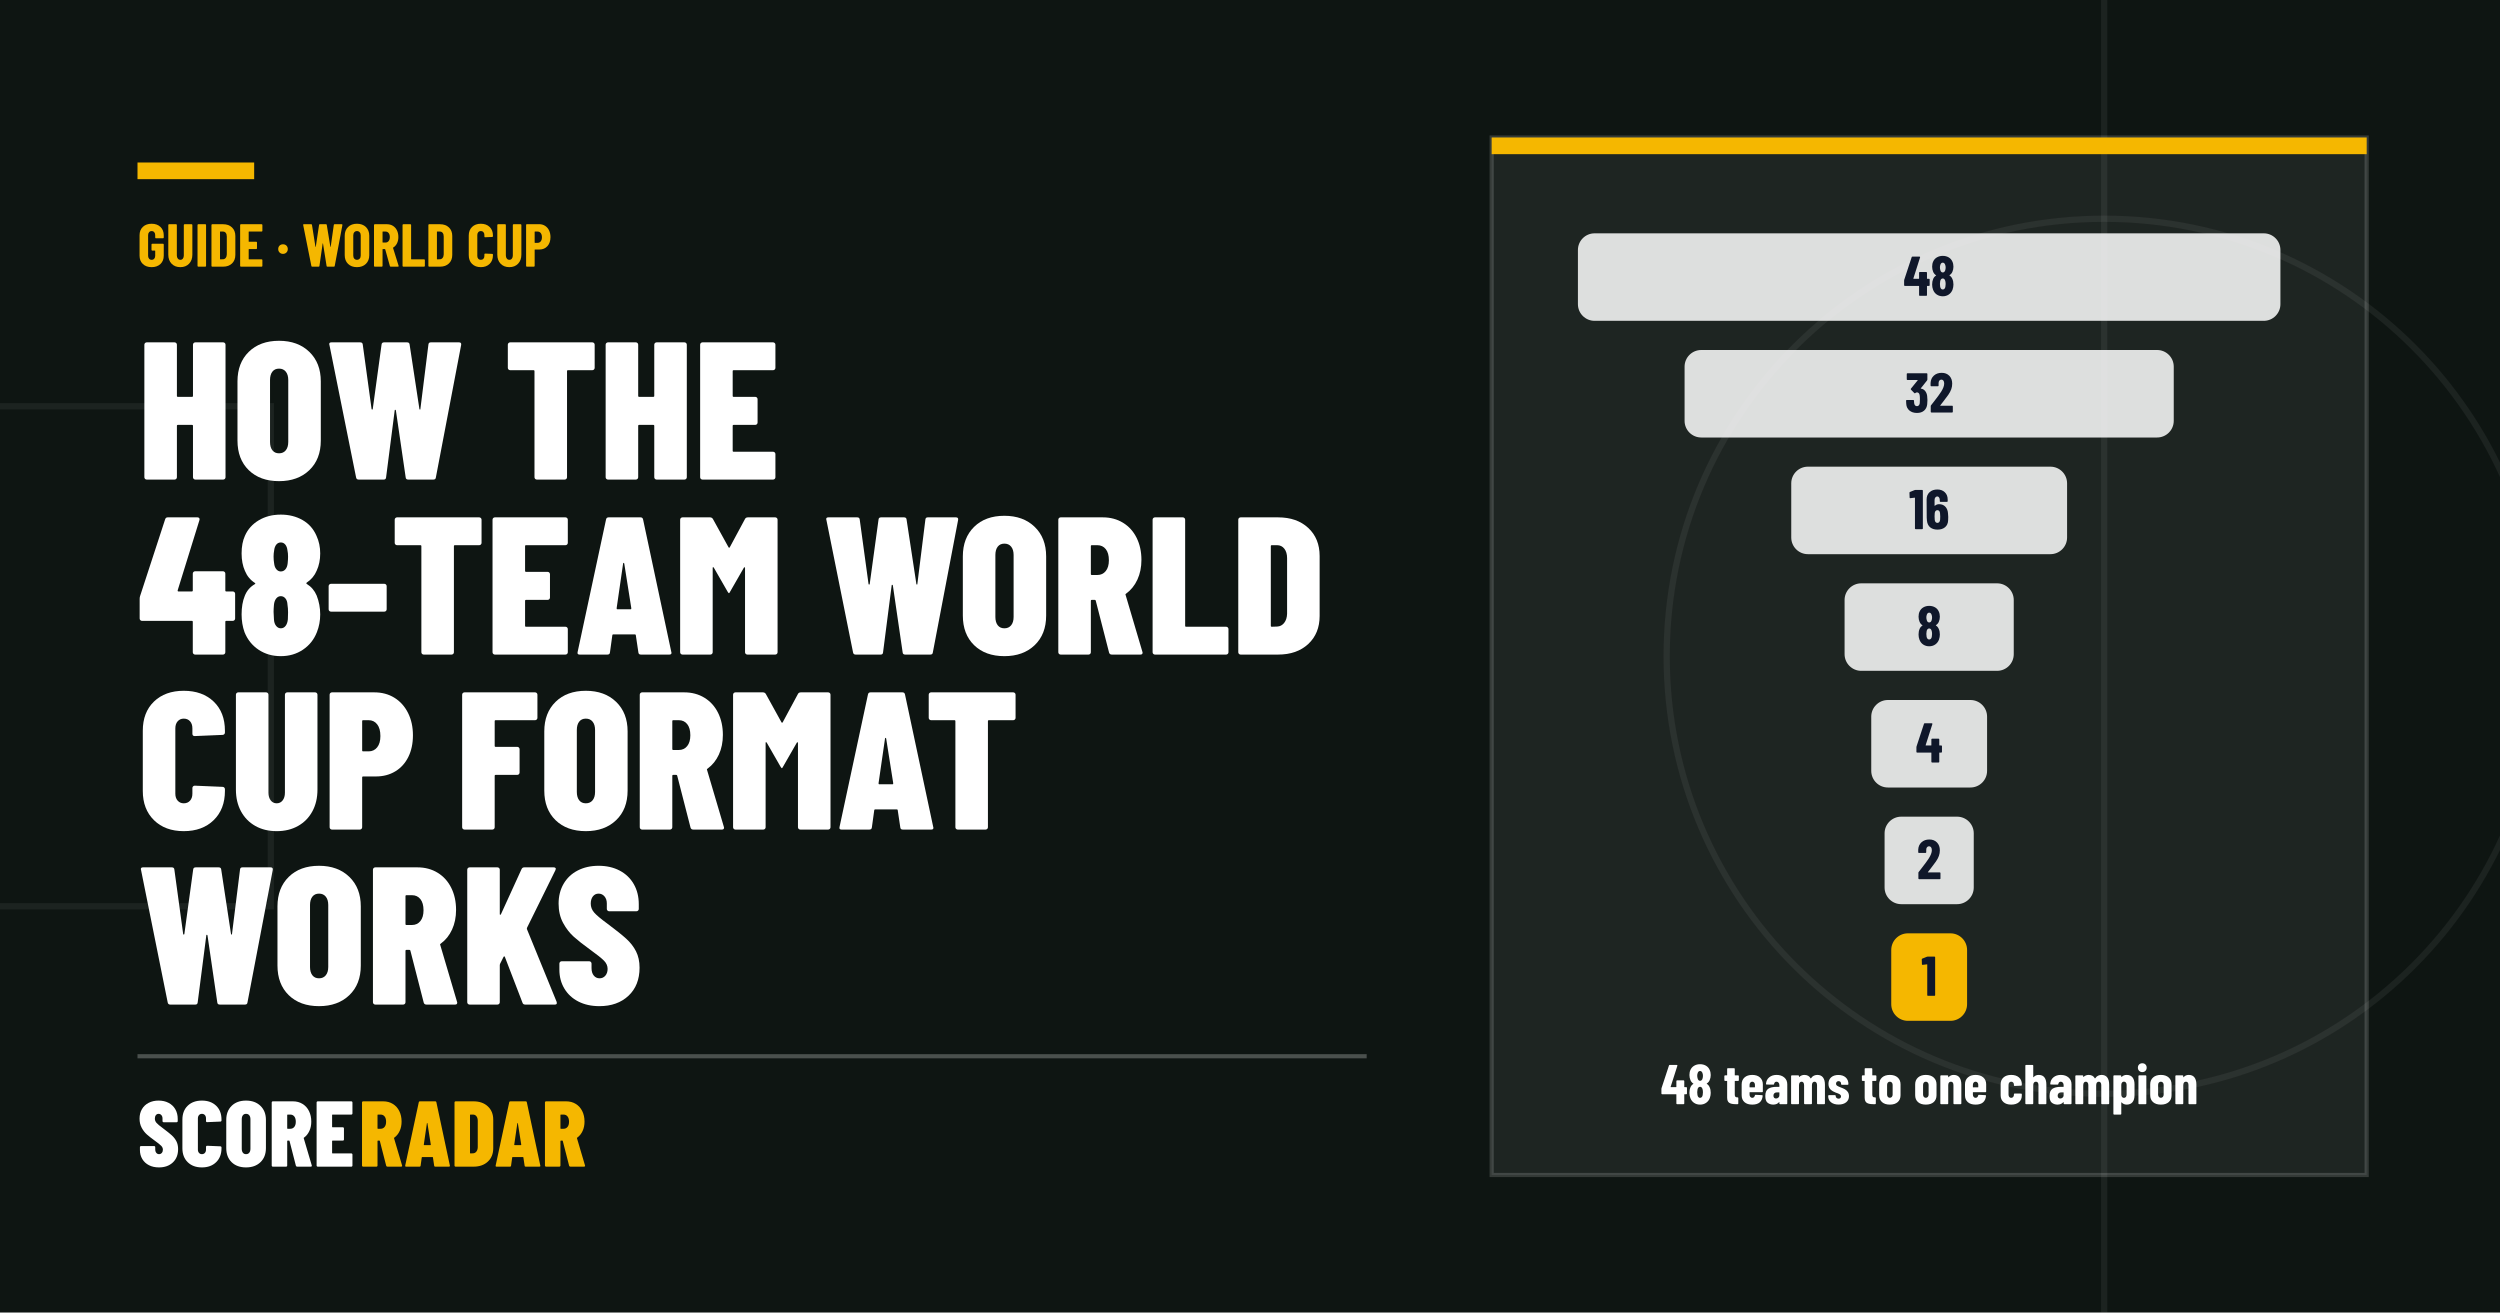
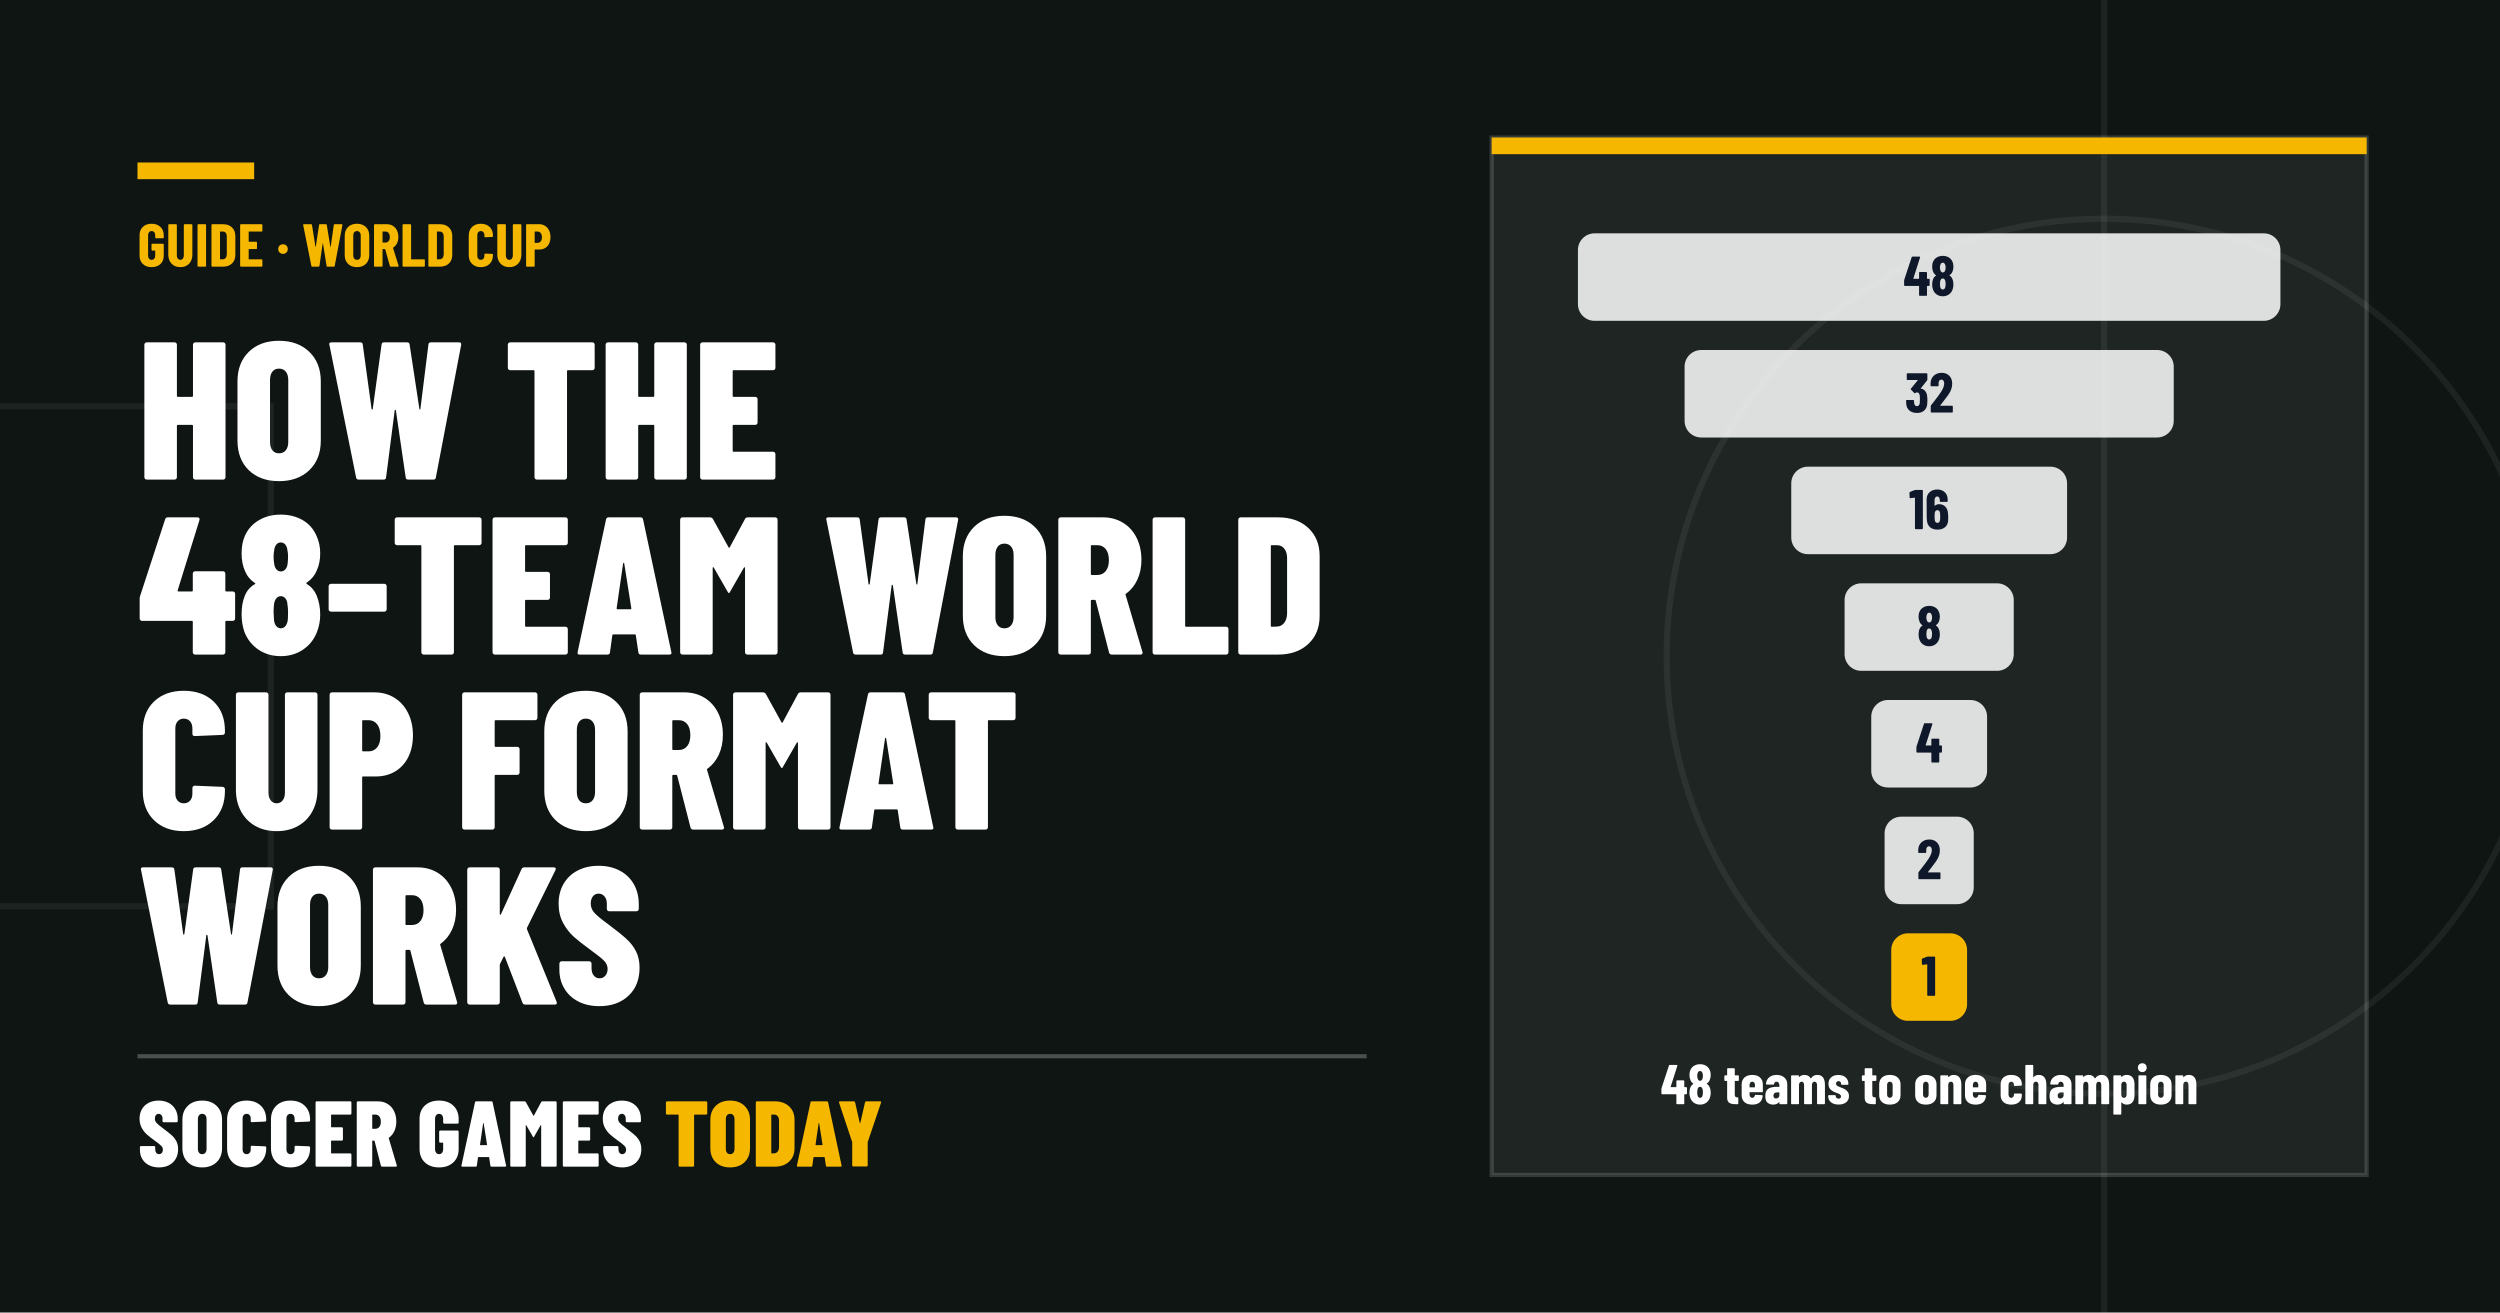
<svg xmlns="http://www.w3.org/2000/svg" viewBox="0 0 1200 630" width="1200" height="630" role="img" aria-label="How the 48-Team World Cup Format Works">
  <defs>
    <path id="g1" d="M197-127Q195-125 196-123Q197-121 200-121L200-121L409-121Q414-121 417.5-117.5Q421-114 421-109L421-109L421-12Q421-7 417.5-3.5Q414 0 409 0L409 0L39 0Q34 0 30.5-3.5Q27-7 27-12L27-12L27-113Q27-122 32-128L32-128Q72-181 88-200L88-200Q176-313 213-371L213-371Q267-457 267-516L267-516Q267-550 253.5-568.5Q240-587 217-587L217-587Q194-587 180-568.5Q166-550 167-521L167-521L167-480Q167-475 163.5-471.5Q160-468 155-468L155-468L36-468Q31-468 27.5-471.5Q24-475 24-480L24-480L24-527Q28-609 83-658.5Q138-708 223-708L223-708Q307-708 358.5-655Q410-602 410-515L410-515Q410-463 393.5-416Q377-369 340-315L340-315Q312-274 244-187L244-187L197-127Z" />
    <path id="g3" d="M278-522Q347-522 382.5-477.5Q418-433 418-355L418-355L418-160Q418-79 382-35.5Q346 8 278 8L278 8Q256 8 232-0.5Q208-9 188-31L188-31Q186-34 184-33Q182-32 182-29L182-29L182 174Q182 179 178.5 182.5Q175 186 170 186L170 186L53 186Q48 186 44.5 182.5Q41 179 41 174L41 174L41-502Q41-507 44.5-510.5Q48-514 53-514L53-514L170-514Q175-514 178.5-510.5Q182-507 182-502L182-502L182-486Q182-484 184-484L184-484Q188-484 192-489L192-489Q226-522 278-522L278-522ZM277-344Q277-370 264-386Q251-402 229-402L229-402Q208-402 195-386Q182-370 182-344L182-344L182-171Q182-145 195-129Q208-113 229-113L229-113Q251-113 264-129Q277-145 277-171L277-171L277-344Z" />
    <path id="g4" d="M221 8Q132 8 81.5-37Q31-82 31-160L31-160L31-354Q31-430 82-476Q133-522 221-522L221-522Q310-522 361-476Q412-430 412-354L412-354L412-160Q412-82 361.5-37Q311 8 221 8L221 8ZM221-114Q243-114 257-130Q271-146 271-171L271-171L271-344Q271-369 257-385Q243-401 221-401L221-401Q199-401 185.5-385Q172-369 172-344L172-344L172-171Q172-146 185.5-130Q199-114 221-114L221-114Z" />
    <path id="g5" d="M109-572Q75-572 52.5-594.5Q30-617 30-651L30-651Q30-686 52-708Q74-730 109-730L109-730Q144-730 165.5-708Q187-686 187-651L187-651Q187-617 165-594.5Q143-572 109-572L109-572ZM52 0Q47 0 43.5-3.5Q40-7 40-12L40-12L40-502Q40-507 43.5-510.5Q47-514 52-514L52-514L169-514Q174-514 177.5-510.5Q181-507 181-502L181-502L181-12Q181-7 177.5-3.5Q174 0 169 0L169 0L52 0Z" />
    <path id="g6" d="M277-522Q345-522 379-477Q413-432 413-351L413-351L413-12Q413-7 409.5-3.5Q406 0 401 0L401 0L284 0Q279 0 275.5-3.5Q272-7 272-12L272-12L272-340Q272-369 260.5-385Q249-401 227-401L227-401Q204-401 191.5-384.5Q179-368 179-338L179-338L179-12Q179-7 175.5-3.5Q172 0 167 0L167 0L50 0Q45 0 41.5-3.5Q38-7 38-12L38-12L38-502Q38-507 41.5-510.5Q45-514 50-514L50-514L167-514Q172-514 175.5-510.5Q179-507 179-502L179-502L179-483Q179-480 181.5-480Q184-480 188-484L188-484Q220-522 277-522L277-522Z" />
    <path id="g7" d="M272-427Q272-422 268.5-418.5Q265-415 260-415L260-415L204-415Q199-415 199-410L199-410L199-172Q199-143 210-132Q221-121 243-122L243-122L250-122Q255-122 258.5-118.5Q262-115 262-110L262-110L262-12Q262-7 258.5-3.5Q255 0 250 0L250 0L210 0Q137 0 100-24.5Q63-49 63-118L63-118L63-410Q63-415 58-415L58-415L25-415Q20-415 16.5-418.5Q13-422 13-427L13-427L13-502Q13-507 16.5-510.5Q20-514 25-514L25-514L58-514Q63-514 63-519L63-519L63-630Q63-635 66.5-638.5Q70-642 75-642L75-642L187-642Q192-642 195.5-638.5Q199-635 199-630L199-630L199-519Q199-514 204-514L204-514L260-514Q265-514 268.5-510.5Q272-507 272-502L272-502L272-427Z" />
    <path id="g8" d="M210 7Q125 7 74.5-33.5Q24-74 24-142L24-142L24-149Q24-154 27.5-157.5Q31-161 36-161L36-161L146-161Q151-161 154.5-157.5Q158-154 158-149L158-149L158-146Q158-125 173-111.5Q188-98 210-98L210-98Q230-98 241.5-109.5Q253-121 253-139L253-139Q253-161 234-173.5Q215-186 191.5-194.5Q168-203 159-206L159-206Q104-226 66.5-261.5Q29-297 29-364L29-364Q29-437 77-479Q125-521 205-521L205-521Q288-521 336.5-477Q385-433 385-358L385-358Q385-353 381.5-349.5Q378-346 373-346L373-346L266-346Q261-346 257.5-349.5Q254-353 254-358L254-358L254-366Q254-386 241.5-398.5Q229-411 209-411L209-411Q188-411 176-397.5Q164-384 164-366L164-366Q164-342 184.5-328.5Q205-315 247-299L247-299Q290-283 320.5-266.5Q351-250 373-219.5Q395-189 395-143L395-143Q395-74 344.5-33.5Q294 7 210 7L210 7Z" />
    <path id="g11" d="M413-277Q417-253 417-218L417-218Q417-196 415-158L415-158Q412-79 361-35.5Q310 8 225 8L225 8Q145 8 95.5-32Q46-72 37-151L37-151Q33-172 33-206L33-206L31-529Q31-611 83.5-659.5Q136-708 223-708L223-708Q304-708 355.5-659Q407-610 407-529L407-529L407-499Q407-494 403.5-490.5Q400-487 395-487L395-487L278-487Q273-487 269.5-490.5Q266-494 266-499L266-499L266-521Q266-548 253-566Q240-584 223-584L223-584Q201-584 187-566.5Q173-549 173-521L173-521L173-420Q173-417 175-416.5Q177-416 179-418L179-418Q212-446 254-446L254-446Q324-446 366.5-400Q409-354 413-277L413-277ZM272-169Q274-217 274-228L274-228Q274-255 270-290L270-290Q267-313 255-326Q243-339 224-339L224-339Q204-339 191.5-325.5Q179-312 176-288L176-288Q173-249 173-228L173-228Q173-204 176-166L176-166Q179-140 191.5-126Q204-112 224-112L224-112Q244-112 256.5-127Q269-142 272-169L272-169Z" />
    <path id="g13" d="M233 8Q143 8 88.5-43.5Q34-95 34-181L34-181L34-519Q34-605 88.5-656.5Q143-708 233-708L233-708Q323-708 378-656Q433-604 433-518L433-518L433-480Q433-475 429.5-471.5Q426-468 421-468L421-468L304-468Q299-468 295.5-471.5Q292-475 292-480L292-480L292-520Q292-550 276-568.5Q260-587 233-587L233-587Q207-587 191-568.5Q175-550 175-520L175-520L175-180Q175-150 191-131.5Q207-113 233-113L233-113Q260-113 276-131.5Q292-150 292-180L292-180L292-260Q292-265 287-265L287-265L243-265Q238-265 234.5-268.5Q231-272 231-277L231-277L231-366Q231-371 234.5-374.5Q238-378 243-378L243-378L421-378Q426-378 429.5-374.5Q433-371 433-366L433-366L433-181Q433-95 378-43.5Q323 8 233 8L233 8Z" />
    <path id="g14" d="M240 8Q150 8 95.5-48.5Q41-105 41-199L41-199L41-688Q41-693 44.5-696.5Q48-700 53-700L53-700L170-700Q175-700 178.5-696.5Q182-693 182-688L182-688L182-185Q182-153 198-133Q214-113 240-113L240-113Q266-113 281.5-133Q297-153 297-185L297-185L297-688Q297-693 300.5-696.5Q304-700 309-700L309-700L426-700Q431-700 434.5-696.5Q438-693 438-688L438-688L438-199Q438-105 383.5-48.5Q329 8 240 8L240 8Z" />
    <path id="g15" d="M56 0Q51 0 47.5-3.5Q44-7 44-12L44-12L44-688Q44-693 47.5-696.5Q51-700 56-700L56-700L173-700Q178-700 181.5-696.5Q185-693 185-688L185-688L185-12Q185-7 181.5-3.5Q178 0 173 0L173 0L56 0Z" />
    <path id="g16" d="M56 0Q51 0 47.5-3.5Q44-7 44-12L44-12L44-688Q44-693 47.5-696.5Q51-700 56-700L56-700L237-700Q328-700 383-647Q438-594 438-506L438-506L438-194Q438-106 383-53Q328 0 237 0L237 0L56 0ZM185-126Q185-121 190-121L190-121L235-122Q262-123 279-145Q296-167 297-203L297-203L297-497Q297-535 280-557Q263-579 234-579L234-579L190-579Q185-579 185-574L185-574L185-126Z" />
    <path id="g17" d="M411-591Q411-586 407.5-582.5Q404-579 399-579L399-579L190-579Q185-579 185-574L185-574L185-416Q185-411 190-411L190-411L310-411Q315-411 318.5-407.5Q322-404 322-399L322-399L322-302Q322-297 318.5-293.5Q315-290 310-290L310-290L190-290Q185-290 185-285L185-285L185-126Q185-121 190-121L190-121L399-121Q404-121 407.5-117.5Q411-114 411-109L411-109L411-12Q411-7 407.5-3.5Q404 0 399 0L399 0L56 0Q51 0 47.5-3.5Q44-7 44-12L44-12L44-688Q44-693 47.5-696.5Q51-700 56-700L56-700L399-700Q404-700 407.5-696.5Q411-693 411-688L411-688L411-591Z" />
    <path id="g18" d="M113-211Q79-211 56.5-233.5Q34-256 34-290L34-290Q34-325 56-347Q78-369 113-369L113-369Q148-369 170-347Q192-325 192-290L192-290Q192-256 169.5-233.5Q147-211 113-211L113-211Z" />
    <path id="g19" d="M320 0Q309 0 306-10L306-10L229-286Q227-290 224-290L224-290L190-290Q185-290 185-285L185-285L185-12Q185-7 181.5-3.5Q178 0 173 0L173 0L56 0Q51 0 47.5-3.5Q44-7 44-12L44-12L44-688Q44-693 47.5-696.5Q51-700 56-700L56-700L258-700Q313-700 356-673.5Q399-647 422.5-599Q446-551 446-489L446-489Q446-430 423.5-385Q401-340 361-315L361-315Q359-314 358-312.5Q357-311 358-309L358-309L450-14L451-10Q451 0 440 0L440 0L320 0ZM190-579Q185-579 185-574L185-574L185-403Q185-398 190-398L190-398L235-398Q266-398 285.5-422.5Q305-447 305-488L305-488Q305-530 285.5-554.5Q266-579 235-579L235-579L190-579Z" />
    <path id="g24" d="M419-570Q419-565 415.5-561.5Q412-558 407-558L407-558L206-558Q201-558 201-553L201-553L201-427Q201-422 206-422L206-422L316-422Q321-422 324.5-418.5Q328-415 328-410L328-410L328-291Q328-286 324.5-282.5Q321-279 316-279L316-279L206-279Q201-279 201-274L201-274L201-147Q201-142 206-142L206-142L407-142Q412-142 415.5-138.5Q419-135 419-130L419-130L419-12Q419-7 415.5-3.5Q412 0 407 0L407 0L47 0Q42 0 38.5-3.5Q35-7 35-12L35-12L35-688Q35-693 38.5-696.5Q42-700 47-700L47-700L407-700Q412-700 415.5-696.5Q419-693 419-688L419-688L419-570Z" />
    <path id="g25" d="M47 0Q42 0 38.5-3.5Q35-7 35-12L35-12L35-688Q35-693 38.5-696.5Q42-700 47-700L47-700L189-700Q194-700 197.5-696.5Q201-693 201-688L201-688L201-147Q201-142 206-142L206-142L410-142Q415-142 418.5-138.5Q422-135 422-130L422-130L422-12Q422-7 418.5-3.5Q415 0 410 0L410 0L47 0Z" />
    <path id="g26" d="M239 8Q142 8 84.5-48Q27-104 27-199L27-199L27-501Q27-595 84.5-651.5Q142-708 239-708L239-708Q335-708 393.5-651.5Q452-595 452-501L452-501L452-199Q452-104 393.5-48Q335 8 239 8L239 8ZM239-134Q261-134 273.5-149.5Q286-165 286-192L286-192L286-508Q286-535 273.5-550.5Q261-566 239-566L239-566Q217-566 205-550.5Q193-535 193-508L193-508L193-192Q193-165 205-149.5Q217-134 239-134L239-134Z" />
    <path id="g27" d="M308 0Q297 0 294-10L294-10L226-275Q225-279 221-279L221-279L206-279Q201-279 201-274L201-274L201-12Q201-7 197.5-3.5Q194 0 189 0L189 0L47 0Q42 0 38.5-3.5Q35-7 35-12L35-12L35-688Q35-693 38.5-696.5Q42-700 47-700L47-700L262-700Q320-700 365-672.5Q410-645 434.5-595.5Q459-546 459-483L459-483Q459-427 438.5-382.5Q418-338 381-311L381-311Q379-310 378-308.5Q377-307 378-305L378-305L464-14L465-10Q465 0 454 0L454 0L308 0ZM206-558Q201-558 201-553L201-553L201-411Q201-406 206-406L206-406L234-406Q261-406 277-426Q293-446 293-481L293-481Q293-518 277-538Q261-558 234-558L234-558L206-558Z" />
    <path id="g28" d="M338 0Q326 0 325-11L325-11L312-98Q312-103 306-103L306-103L198-103Q192-103 192-98L192-98L180-11Q179 0 167 0L167 0L25 0Q12 0 15-13L15-13L160-689Q162-700 173-700L173-700L336-700Q347-700 349-689L349-689L493-13L494-9Q494 0 483 0L483 0L338 0ZM214-236Q214-231 218-231L218-231L285-231Q289-231 289-236L289-236L253-464Q252-468 250-468Q248-468 247-464L247-464L214-236Z" />
    <path id="g29" d="M452-700Q457-700 460.5-696.5Q464-693 464-688L464-688L464-570Q464-565 460.5-561.5Q457-558 452-558L452-558L328-558Q323-558 323-553L323-553L323-12Q323-7 319.5-3.5Q316 0 311 0L311 0L169 0Q164 0 160.5-3.5Q157-7 157-12L157-12L157-553Q157-558 152-558L152-558L33-558Q28-558 24.5-561.5Q21-565 21-570L21-570L21-688Q21-693 24.5-696.5Q28-700 33-700L33-700L452-700Z" />
+     <path id="g32" d="M236 8Q141 8 84-45.5Q27-99 27-189L27-189L27-512Q27-602 84-655Q141-708 236-708L236-708Q331-708 388.5-654Q446-600 446-510L446-510L446-473Q446-468 442.5-464.5Q439-461 434-461L434-461L292-461Q287-461 283.5-464.5Q280-468 280-473L280-473L280-512Q280-536 268-551Q256-566 236-566L236-566Q217-566 205-551Q193-536 193-512L193-512L193-188Q193-164 205-149Q217-134 236-134L236-134Q256-134 268-149Q280-164 280-188L280-188L280-252Q280-257 275-257L275-257L249-257Q244-257 240.5-260.5Q237-264 237-269L237-269L237-375Q237-380 240.5-383.5Q244-387 249-387L249-387L434-387Q439-387 442.5-383.5Q446-380 446-375L446-375L446-189Q446-99 388.5-45.5Q331 8 236 8L236 8Z" />
    <path id="g33" d="M230 8Q169 8 123-15.5Q77-39 51.5-81.5Q26-124 26-178L26-178L26-209Q26-214 29.5-217.5Q33-221 38-221L38-221L178-221Q183-221 186.5-217.5Q190-214 190-209L190-209L190-186Q190-162 201.5-148Q213-134 231-134L231-134Q249-134 260.5-147.5Q272-161 272-182L272-182Q272-205 254-223.5Q236-242 182-281L182-281Q132-317 100-345.5Q68-374 45-416.5Q22-459 22-515L22-515Q22-572 47.5-616Q73-660 119.5-684Q166-708 226-708L226-708Q287-708 333.5-683.5Q380-659 405.5-614.5Q431-570 431-512L431-512L431-488Q431-483 427.5-479.5Q424-476 419-476L419-476L280-476Q275-476 271.5-479.5Q268-483 268-488L268-488L268-516Q268-538 256-552Q244-566 226-566L226-566Q208-566 197-552Q186-538 186-515L186-515Q186-490 203-470Q220-450 272-412L272-412Q335-365 367-336Q399-307 417-271.5Q435-236 435-188L435-188Q435-98 378.5-45Q322 8 230 8L230 8Z" />
    <path id="g34" d="M236 8Q141 8 84-48Q27-104 27-197L27-197L27-504Q27-598 84-653Q141-708 236-708L236-708Q331-708 388.5-653Q446-598 446-504L446-504L446-495Q446-490 442.5-486.5Q439-483 434-483L434-483L292-477Q280-477 280-489L280-489L280-516Q280-539 268-552.5Q256-566 236-566L236-566Q217-566 205-552.5Q193-539 193-516L193-516L193-183Q193-161 205-147.5Q217-134 236-134L236-134Q256-134 268-147.5Q280-161 280-183L280-183L280-212Q280-217 283.5-220.5Q287-224 292-224L292-224L434-218Q439-218 442.5-214.5Q446-211 446-206L446-206L446-197Q446-104 388.5-48Q331 8 236 8L236 8Z" />
    <path id="g36" d="M283-688Q283-693 286.5-696.5Q290-700 295-700L295-700L437-700Q442-700 445.5-696.5Q449-693 449-688L449-688L449-12Q449-7 445.5-3.5Q442 0 437 0L437 0L295 0Q290 0 286.5-3.5Q283-7 283-12L283-12L283-274Q283-279 278-279L278-279L206-279Q201-279 201-274L201-274L201-12Q201-7 197.5-3.5Q194 0 189 0L189 0L47 0Q42 0 38.5-3.5Q35-7 35-12L35-12L35-688Q35-693 38.5-696.5Q42-700 47-700L47-700L189-700Q194-700 197.5-696.5Q201-693 201-688L201-688L201-427Q201-422 206-422L206-422L278-422Q283-422 283-427L283-427L283-688Z" />
    <path id="g37" d="M167 0Q156 0 154-11L154-11L18-687L17-691Q17-700 28-700L28-700L175-700Q187-700 188-689L188-689L233-360Q234-357 236-357Q238-357 239-360L239-360L284-689Q285-700 297-700L297-700L414-700Q426-700 427-689L427-689L477-360Q478-357 480-357Q482-357 482-360L482-360L523-689Q524-700 535-700L535-700L679-700Q692-700 690-687L690-687L561-11Q560 0 548 0L548 0L420 0Q408 0 407-11L407-11L357-353Q356-356 353.5-356Q351-356 351-353L351-353L307-11Q306 0 295 0L295 0L167 0Z" />
+     <path id="g38" d="M174-2Q169-2 165.5-5.5Q162-9 162-14L162-14L162-260L161-266L21-686Q20-688 20-691L20-691Q20-700 30-700L30-700L180-700Q190-700 193-689L193-689L243-469Q244-465 246-465Q248-465 249-469L249-469L299-689Q302-700 312-700L312-700L462-700Q468-700 470.5-696.5Q473-693 471-686L471-686L329-266L328-260L328-14Q328-9 324.5-5.5Q321-2 316-2L316-2L174-2Z" />
    <path id="g39" d="M47 0Q42 0 38.5-3.5Q35-7 35-12L35-12L35-688Q35-693 38.5-696.5Q42-700 47-700L47-700L189-700Q194-700 197.5-696.5Q201-693 201-688L201-688L201-462Q201-458 203-458Q205-458 207-461L207-461L312-691Q316-700 326-700L326-700L476-700Q483-700 485.5-696.5Q488-693 485-686L485-686L340-392Q339-388 339-386L339-386L491-14Q492-12 492-8L492-8Q492 0 482 0L482 0L331 0Q320 0 317-9L317-9L227-243Q226-246 224-246Q222-246 220-243L220-243L202-207Q201-205 201-201L201-201L201-12Q201-7 197.5-3.5Q194 0 189 0L189 0L47 0Z" />
-     <path id="g40" d="M47 0Q42 0 38.5-3.5Q35-7 35-12L35-12L35-688Q35-693 38.5-696.5Q42-700 47-700L47-700L238-700Q334-700 392-646Q450-592 450-503L450-503L450-197Q450-108 392-54Q334 0 238 0L238 0L47 0ZM201-147Q201-142 206-142L206-142L234-143Q255-144 269-161.5Q283-179 284-208L284-208L284-492Q284-522 270-540Q256-558 233-558L233-558L206-558Q201-558 201-553L201-553L201-147Z" />
-     <path id="g52" d="M224-522Q309-522 362-476Q415-430 415-355L415-355L415-12Q415-7 411.5-3.5Q408 0 403 0L403 0L286 0Q281 0 277.5-3.5Q274-7 274-12L274-12L274-34Q274-37 272-38Q270-39 268-36L268-36Q235 6 166 8L166 8Q108 8 65.5-24Q23-56 23-146L23-146Q23-239 74.5-274Q126-309 223-309L223-309L269-309Q274-309 274-314L274-314L274-339Q274-366 259.5-383.5Q245-401 223-401L223-401Q206-401 194.5-390.5Q183-380 180-361L180-361Q179-349 167-349L167-349L47-350Q35-350 35-362L35-362Q40-435 92-478.5Q144-522 224-522L224-522ZM214-101Q237-101 255.5-116.5Q274-132 274-158L274-158L274-205Q274-210 269-210L269-210L228-210Q201-210 184.5-194.5Q168-179 168-152L168-152Q168-127 180.5-114Q193-101 214-101L214-101Z" />
-     <path id="g58" d="M100-697Q108-700 115-700L115-700L236-700Q241-700 244.5-696.5Q248-693 248-688L248-688L248-12Q248-7 244.5-3.5Q241 0 236 0L236 0L119 0Q114 0 110.5-3.5Q107-7 107-12L107-12L107-558Q107-562 102-562L102-562L25-553L23-553Q12-553 12-564L12-564L9-650Q9-660 18-664L18-664L100-697Z" />
-     <path id="g59" d="M458-304Q463-304 466.5-300.5Q470-297 470-292L470-292L470-189Q470-184 466.5-180.5Q463-177 458-177L458-177L427-177Q422-177 422-172L422-172L422-12Q422-7 418.5-3.5Q415 0 410 0L410 0L293 0Q288 0 284.5-3.5Q281-7 281-12L281-12L281-172Q281-177 276-177L276-177L26-177Q21-177 17.5-180.5Q14-184 14-189L14-189L14-271Q14-280 16-286L16-286L149-690Q152-700 162-700L162-700L289-700Q295-700 298-696.5Q301-693 299-686L299-686L179-310Q178-304 183-304L183-304L276-304Q281-304 281-309L281-309L281-413Q281-418 284.5-421.5Q288-425 293-425L293-425L410-425Q415-425 418.5-421.5Q422-418 422-413L422-413L422-309Q422-304 427-304L427-304L458-304Z" />
-     <path id="g93" d="M409-225Q409-220 405.5-216.5Q402-213 397-213L397-213L177-213Q172-213 172-208L172-208L172-171Q172-146 185.5-129.5Q199-113 220-113L220-113Q239-113 251-125.5Q263-138 267-157L267-157Q270-167 280-167L280-167L395-161Q400-161 403.5-157.5Q407-154 406-148L406-148Q399-71 352.5-31.5Q306 8 220 8L220 8Q131 8 81-36.5Q31-81 31-160L31-160L31-354Q31-430 81.5-476Q132-522 220-522L220-522Q308-522 358.5-476Q409-430 409-354L409-354L409-225ZM220-401Q199-401 185.5-385Q172-369 172-344L172-344L172-305Q172-300 177-300L177-300L263-300Q268-300 268-305L268-305L268-344Q268-369 254.5-385Q241-401 220-401L220-401Z" />
-     <path id="g95" d="M220 8Q132 8 81.5-37Q31-82 31-160L31-160L31-354Q31-430 81.5-476Q132-522 220-522L220-522Q308-522 358.5-477Q409-432 409-360L409-360L409-342Q409-337 405.5-333.5Q402-330 397-330L397-330L280-325Q268-325 268-337L268-337L268-349Q268-371 254.5-386Q241-401 220-401L220-401Q198-401 185-385Q172-369 172-343L172-343L172-171Q172-145 185-129Q198-113 220-113L220-113Q241-113 254.5-128.5Q268-144 268-165L268-165L268-178Q268-183 271.5-186.5Q275-190 280-190L280-190L397-189Q402-189 405.5-185.5Q409-182 409-177L409-177L409-154Q409-80 358.5-36Q308 8 220 8L220 8Z" />
-     <path id="g100" d="M340-369Q336-365 341-362L341-362Q374-341 390-303L390-303Q410-260 410-202L410-202Q410-156 394-110L394-110Q373-55 327-23.5Q281 8 220 8L220 8Q159 8 113-23Q67-54 46-110L46-110Q30-151 30-202L30-202Q30-258 48-300L48-300Q62-338 99-361L99-361Q105-364 99-367L99-367Q64-391 49-427L49-427Q30-471 30-520L30-520Q30-574 49-613L49-613Q70-660 115.5-686.5Q161-713 220-713L220-713Q278-713 323-687.5Q368-662 390-614L390-614Q410-572 410-520L410-520Q410-471 391-428L391-428Q376-392 340-369L340-369ZM175-548Q169-530 169-507L169-507Q169-484 176-461L176-461Q180-441 191.5-429Q203-417 220-417L220-417Q237-417 249-429.5Q261-442 265-462L265-462Q271-482 271-506L271-506Q271-532 264-550L264-550Q259-569 247.5-580.5Q236-592 220-592L220-592Q203-592 191.5-580.5Q180-569 175-548L175-548ZM267-167Q271-193 271-211L271-211Q271-241 265-263L265-263Q260-285 248.5-297.5Q237-310 220-310L220-310Q202-310 190-297Q178-284 174-261L174-261Q169-238 169-213L169-213Q169-185 173-165L173-165Q177-141 189-127Q201-113 220-113L220-113Q239-113 251.5-127.5Q264-142 267-167L267-167Z" />
-     <path id="g102" d="M505-522Q573-522 607-476Q641-430 641-347L641-347L641-12Q641-7 637.5-3.5Q634 0 629 0L629 0L512 0Q507 0 503.5-3.5Q500-7 500-12L500-12L500-338Q500-368 488-384.5Q476-401 456-401L456-401Q434-401 421.5-384.5Q409-368 409-338L409-338L409-12Q409-7 405.5-3.5Q402 0 397 0L397 0L281 0Q276 0 272.5-3.5Q269-7 269-12L269-12L269-338Q269-368 257-384.5Q245-401 225-401L225-401Q203-401 190.5-384.5Q178-368 178-338L178-338L178-12Q178-7 174.5-3.5Q171 0 166 0L166 0L49 0Q44 0 40.5-3.5Q37-7 37-12L37-12L37-502Q37-507 40.5-510.5Q44-514 49-514L49-514L166-514Q171-514 174.5-510.5Q178-507 178-502L178-502L178-489Q178-486 180-485Q182-484 184-486L184-486Q204-506 228-514Q252-522 274-522L274-522Q352-522 386-460L386-460L388-459Q391-459 395-465L395-465Q416-497 445.5-509.5Q475-522 505-522L505-522Z" />
-     <path id="g113" d="M277-522Q345-522 379-477Q413-432 413-351L413-351L413-12Q413-7 409.5-3.5Q406 0 401 0L401 0L284 0Q279 0 275.5-3.5Q272-7 272-12L272-12L272-340Q272-369 260.5-385Q249-401 227-401L227-401Q204-401 191.5-384.5Q179-368 179-338L179-338L179-12Q179-7 175.5-3.5Q172 0 167 0L167 0L50 0Q45 0 41.5-3.5Q38-7 38-12L38-12L38-688Q38-693 41.5-696.5Q45-700 50-700L50-700L167-700Q172-700 175.5-696.5Q179-693 179-688L179-688L179-483Q179-480 181.5-480Q184-480 188-484L188-484Q220-522 277-522L277-522Z" />
-     <path id="g118" d="M399-296Q404-258 404-222L404-222Q404-178 400-147L400-147Q392-75 344.5-33.5Q297 8 217 8L217 8Q134 8 82-36Q30-80 26-153L26-153Q23-180 23-211L23-211Q23-223 35-223L35-223L152-223Q164-223 164-211L164-211Q164-188 167-168L167-168Q170-142 183-127.5Q196-113 217-113L217-113Q237-113 250-127Q263-141 267-165L267-165Q270-200 270-237L270-237Q270-284 265-311L265-311Q261-334 248.5-346.5Q236-359 217-359L217-359Q202-359 187-346L187-346Q181-342 179-342L179-342Q175-342 170-347L170-347L110-408Q106-412 106-417L106-417Q106-421 109-425L109-425L230-574Q232-576 231-578Q230-580 227-580L227-580L47-580Q42-580 38.5-583.5Q35-587 35-592L35-592L35-688Q35-693 38.5-696.5Q42-700 47-700L47-700L391-700Q396-700 399.5-696.5Q403-693 403-688L403-688L403-588Q403-580 398-573L398-573L286-432Q285-430 285-428Q285-426 287-426L287-426Q331-422 361.5-386Q392-350 399-296L399-296Z" />
-     <path id="g120" d="M236 8Q144 8 89-46Q34-100 34-190L34-190L34-510Q34-600 89-654Q144-708 236-708L236-708Q328-708 383.5-654Q439-600 439-510L439-510L439-190Q439-100 383.5-46Q328 8 236 8L236 8ZM236-113Q264-113 281-132.5Q298-152 298-184L298-184L298-516Q298-548 281-567.5Q264-587 236-587L236-587Q208-587 191.5-567.5Q175-548 175-516L175-516L175-184Q175-152 191.5-132.5Q208-113 236-113L236-113Z" />
-     <path id="g123" d="M361-692Q365-700 376-700L376-700L515-700Q520-700 523.5-696.5Q527-693 527-688L527-688L527-12Q527-7 523.5-3.5Q520 0 515 0L515 0L373 0Q368 0 364.5-3.5Q361-7 361-12L361-12L361-441Q361-445 359-445.5Q357-446 355-443L355-443L285-321Q281-313 279-313L279-313Q277-313 272-321L272-321L202-443Q200-446 198-446Q196-446 196-442L196-442L196-12Q196-7 192.5-3.5Q189 0 184 0L184 0L42 0Q37 0 33.5-3.5Q30-7 30-12L30-12L30-688Q30-693 33.5-696.5Q37-700 42-700L42-700L182-700Q192-700 197-692L197-692L277-547Q280-543 283-547L283-547L361-692Z" />
+     <path id="g40" d="M361-692Q365-700 376-700L376-700L515-700Q520-700 523.5-696.5Q527-693 527-688L527-688L527-12Q527-7 523.5-3.5Q520 0 515 0L515 0L373 0Q368 0 364.5-3.5Q361-7 361-12L361-12L361-441Q361-445 359-445.5Q357-446 355-443L355-443L285-321Q281-313 279-313L279-313Q277-313 272-321L272-321L202-443Q200-446 198-446Q196-446 196-442L196-442L196-12Q196-7 192.5-3.5Q189 0 184 0L184 0L42 0Q37 0 33.5-3.5Q30-7 30-12L30-12L30-688Q30-693 33.5-696.5Q37-700 42-700L42-700L182-700Q192-700 197-692L197-692L277-547Q280-543 283-547L283-547L361-692Z" />
+     <path id="g41" d="M47 0Q42 0 38.5-3.5Q35-7 35-12L35-12L35-688Q35-693 38.5-696.5Q42-700 47-700L47-700L238-700Q334-700 392-646Q450-592 450-503L450-503L450-197Q450-108 392-54Q334 0 238 0L238 0L47 0ZM201-147Q201-142 206-142L206-142L234-143Q255-144 269-161.5Q283-179 284-208L284-208L284-492Q284-522 270-540Q256-558 233-558L233-558L206-558Q201-558 201-553L201-553L201-147Z" />
+     <path id="g53" d="M224-522Q309-522 362-476Q415-430 415-355L415-355L415-12Q415-7 411.5-3.5Q408 0 403 0L403 0L286 0Q281 0 277.5-3.5Q274-7 274-12L274-12L274-34Q274-37 272-38Q270-39 268-36L268-36Q235 6 166 8L166 8Q108 8 65.5-24Q23-56 23-146L23-146Q23-239 74.5-274Q126-309 223-309L223-309L269-309Q274-309 274-314L274-314L274-339Q274-366 259.5-383.5Q245-401 223-401L223-401Q206-401 194.5-390.5Q183-380 180-361L180-361Q179-349 167-349L167-349L47-350Q35-350 35-362L35-362Q40-435 92-478.5Q144-522 224-522L224-522ZM214-101Q237-101 255.5-116.5Q274-132 274-158L274-158L274-205Q274-210 269-210L269-210L228-210Q201-210 184.5-194.5Q168-179 168-152L168-152Q168-127 180.5-114Q193-101 214-101L214-101Z" />
+     <path id="g59" d="M100-697Q108-700 115-700L115-700L236-700Q241-700 244.5-696.5Q248-693 248-688L248-688L248-12Q248-7 244.5-3.5Q241 0 236 0L236 0L119 0Q114 0 110.5-3.5Q107-7 107-12L107-12L107-558Q107-562 102-562L102-562L25-553L23-553Q12-553 12-564L12-564L9-650Q9-660 18-664L18-664L100-697Z" />
+     <path id="g60" d="M458-304Q463-304 466.5-300.5Q470-297 470-292L470-292L470-189Q470-184 466.5-180.5Q463-177 458-177L458-177L427-177Q422-177 422-172L422-172L422-12Q422-7 418.5-3.5Q415 0 410 0L410 0L293 0Q288 0 284.5-3.5Q281-7 281-12L281-12L281-172Q281-177 276-177L276-177L26-177Q21-177 17.5-180.5Q14-184 14-189L14-189L14-271Q14-280 16-286L16-286L149-690Q152-700 162-700L162-700L289-700Q295-700 298-696.5Q301-693 299-686L299-686L179-310Q178-304 183-304L183-304L276-304Q281-304 281-309L281-309L281-413Q281-418 284.5-421.5Q288-425 293-425L293-425L410-425Q415-425 418.5-421.5Q422-418 422-413L422-413L422-309Q422-304 427-304L427-304L458-304Z" />
+     <path id="g94" d="M409-225Q409-220 405.5-216.5Q402-213 397-213L397-213L177-213Q172-213 172-208L172-208L172-171Q172-146 185.5-129.5Q199-113 220-113L220-113Q239-113 251-125.5Q263-138 267-157L267-157Q270-167 280-167L280-167L395-161Q400-161 403.5-157.5Q407-154 406-148L406-148Q399-71 352.5-31.5Q306 8 220 8L220 8Q131 8 81-36.5Q31-81 31-160L31-160L31-354Q31-430 81.5-476Q132-522 220-522L220-522Q308-522 358.5-476Q409-430 409-354L409-354L409-225ZM220-401Q199-401 185.5-385Q172-369 172-344L172-344L172-305Q172-300 177-300L177-300L263-300Q268-300 268-305L268-305L268-344Q268-369 254.5-385Q241-401 220-401L220-401Z" />
+     <path id="g96" d="M220 8Q132 8 81.5-37Q31-82 31-160L31-160L31-354Q31-430 81.5-476Q132-522 220-522L220-522Q308-522 358.5-477Q409-432 409-360L409-360L409-342Q409-337 405.5-333.5Q402-330 397-330L397-330L280-325Q268-325 268-337L268-337L268-349Q268-371 254.5-386Q241-401 220-401L220-401Q198-401 185-385Q172-369 172-343L172-343L172-171Q172-145 185-129Q198-113 220-113L220-113Q241-113 254.5-128.5Q268-144 268-165L268-165L268-178Q268-183 271.5-186.5Q275-190 280-190L280-190L397-189Q402-189 405.5-185.5Q409-182 409-177L409-177L409-154Q409-80 358.5-36Q308 8 220 8L220 8Z" />
+     <path id="g101" d="M340-369Q336-365 341-362L341-362Q374-341 390-303L390-303Q410-260 410-202L410-202Q410-156 394-110L394-110Q373-55 327-23.5Q281 8 220 8L220 8Q159 8 113-23Q67-54 46-110L46-110Q30-151 30-202L30-202Q30-258 48-300L48-300Q62-338 99-361L99-361Q105-364 99-367L99-367Q64-391 49-427L49-427Q30-471 30-520L30-520Q30-574 49-613L49-613Q70-660 115.5-686.5Q161-713 220-713L220-713Q278-713 323-687.5Q368-662 390-614L390-614Q410-572 410-520L410-520Q410-471 391-428L391-428Q376-392 340-369L340-369ZM175-548Q169-530 169-507L169-507Q169-484 176-461L176-461Q180-441 191.5-429Q203-417 220-417L220-417Q237-417 249-429.5Q261-442 265-462L265-462Q271-482 271-506L271-506Q271-532 264-550L264-550Q259-569 247.5-580.5Q236-592 220-592L220-592Q203-592 191.5-580.5Q180-569 175-548L175-548ZM267-167Q271-193 271-211L271-211Q271-241 265-263L265-263Q260-285 248.5-297.5Q237-310 220-310L220-310Q202-310 190-297Q178-284 174-261L174-261Q169-238 169-213L169-213Q169-185 173-165L173-165Q177-141 189-127Q201-113 220-113L220-113Q239-113 251.5-127.5Q264-142 267-167L267-167Z" />
+     <path id="g103" d="M505-522Q573-522 607-476Q641-430 641-347L641-347L641-12Q641-7 637.5-3.5Q634 0 629 0L629 0L512 0Q507 0 503.5-3.5Q500-7 500-12L500-12L500-338Q500-368 488-384.5Q476-401 456-401L456-401Q434-401 421.5-384.5Q409-368 409-338L409-338L409-12Q409-7 405.5-3.5Q402 0 397 0L397 0L281 0Q276 0 272.5-3.5Q269-7 269-12L269-12L269-338Q269-368 257-384.5Q245-401 225-401L225-401Q203-401 190.5-384.5Q178-368 178-338L178-338L178-12Q178-7 174.5-3.5Q171 0 166 0L166 0L49 0Q44 0 40.5-3.5Q37-7 37-12L37-12L37-502Q37-507 40.5-510.5Q44-514 49-514L49-514L166-514Q171-514 174.5-510.5Q178-507 178-502L178-502L178-489Q178-486 180-485Q182-484 184-486L184-486Q204-506 228-514Q252-522 274-522L274-522Q352-522 386-460L386-460L388-459Q391-459 395-465L395-465Q416-497 445.5-509.5Q475-522 505-522L505-522Z" />
+     <path id="g114" d="M277-522Q345-522 379-477Q413-432 413-351L413-351L413-12Q413-7 409.5-3.5Q406 0 401 0L401 0L284 0Q279 0 275.5-3.5Q272-7 272-12L272-12L272-340Q272-369 260.5-385Q249-401 227-401L227-401Q204-401 191.5-384.5Q179-368 179-338L179-338L179-12Q179-7 175.5-3.5Q172 0 167 0L167 0L50 0Q45 0 41.5-3.5Q38-7 38-12L38-12L38-688Q38-693 41.5-696.5Q45-700 50-700L50-700L167-700Q172-700 175.5-696.5Q179-693 179-688L179-688L179-483Q179-480 181.5-480Q184-480 188-484L188-484Q220-522 277-522L277-522Z" />
+     <path id="g119" d="M399-296Q404-258 404-222L404-222Q404-178 400-147L400-147Q392-75 344.5-33.5Q297 8 217 8L217 8Q134 8 82-36Q30-80 26-153L26-153Q23-180 23-211L23-211Q23-223 35-223L35-223L152-223Q164-223 164-211L164-211Q164-188 167-168L167-168Q170-142 183-127.5Q196-113 217-113L217-113Q237-113 250-127Q263-141 267-165L267-165Q270-200 270-237L270-237Q270-284 265-311L265-311Q261-334 248.5-346.5Q236-359 217-359L217-359Q202-359 187-346L187-346Q181-342 179-342L179-342Q175-342 170-347L170-347L110-408Q106-412 106-417L106-417Q106-421 109-425L109-425L230-574Q232-576 231-578Q230-580 227-580L227-580L47-580Q42-580 38.5-583.5Q35-587 35-592L35-592L35-688Q35-693 38.5-696.5Q42-700 47-700L47-700L391-700Q396-700 399.5-696.5Q403-693 403-688L403-688L403-588Q403-580 398-573L398-573L286-432Q285-430 285-428Q285-426 287-426L287-426Q331-422 361.5-386Q392-350 399-296L399-296Z" />
+     <path id="g121" d="M236 8Q144 8 89-46Q34-100 34-190L34-190L34-510Q34-600 89-654Q144-708 236-708L236-708Q328-708 383.5-654Q439-600 439-510L439-510L439-190Q439-100 383.5-46Q328 8 236 8L236 8ZM236-113Q264-113 281-132.5Q298-152 298-184L298-184L298-516Q298-548 281-567.5Q264-587 236-587L236-587Q208-587 191.5-567.5Q175-548 175-516L175-516L175-184Q175-152 191.5-132.5Q208-113 236-113L236-113Z" />
    <path id="g135" d="M169 0Q158 0 156-11L156-11L21-687L20-691Q20-700 31-700L31-700L153-700Q165-700 166-689L166-689L223-329Q224-325 226-325Q228-325 229-329L229-329L283-689Q284-700 296-700L296-700L397-700Q409-700 410-689L410-689L469-329Q470-325 472-325Q474-325 475-329L475-329L526-689Q527-700 539-700L539-700L657-700Q670-700 668-687L668-687L541-11Q540 0 528 0L528 0L420 0Q408 0 407-11L407-11L348-381Q347-385 345-385Q343-385 342-381L342-381L289-11Q288 0 276 0L276 0L169 0Z" />
    <path id="g140" d="M233 8Q143 8 88.5-45.5Q34-99 34-189L34-189L34-513Q34-602 88.5-655Q143-708 233-708L233-708Q324-708 378.5-655Q433-602 433-513L433-513L433-502Q433-497 429.5-493.5Q426-490 421-490L421-490L304-485Q292-485 292-496L292-496L292-522Q292-551 276-569Q260-587 233-587L233-587Q207-587 191-569Q175-551 175-522L175-522L175-177Q175-148 191-130.5Q207-113 233-113L233-113Q260-113 276-130.5Q292-148 292-177L292-177L292-204Q292-209 295.5-212.5Q299-216 304-216L304-216L421-211Q426-211 429.5-207.5Q433-204 433-199L433-199L433-189Q433-99 378-45.5Q323 8 233 8L233 8Z" />
    <path id="g141" d="M257-701Q312-701 355-674Q398-647 421.5-598.5Q445-550 445-488L445-488Q445-395 395-339Q345-283 264-283L264-283L189-283Q184-283 184-278L184-278L184-12Q184-7 180.5-3.5Q177 0 172 0L172 0L55 0Q50 0 46.5-3.5Q43-7 43-12L43-12L43-689Q43-694 46.5-697.5Q50-701 55-701L55-701L257-701ZM233-393Q265-393 284.5-417.5Q304-442 304-485L304-485Q304-529 284.5-554Q265-579 233-579L233-579L189-579Q184-579 184-574L184-574L184-398Q184-393 189-393L189-393L233-393Z" />
    <path id="g142" d="M56 0Q51 0 47.5-3.5Q44-7 44-12L44-12L44-688Q44-693 47.5-696.5Q51-700 56-700L56-700L173-700Q178-700 181.5-696.5Q185-693 185-688L185-688L185-126Q185-121 190-121L190-121L400-121Q405-121 408.5-117.5Q412-114 412-109L412-109L412-12Q412-7 408.5-3.5Q405 0 400 0L400 0L56 0Z" />
    <path id="g143" d="M261-700Q319-700 363.5-672.5Q408-645 433-595Q458-545 458-481L458-481Q458-418 434.5-370.5Q411-323 368-297Q325-271 269-271L269-271L204-271Q199-271 199-266L199-266L199-12Q199-7 195.5-3.5Q192 0 187 0L187 0L45 0Q40 0 36.5-3.5Q33-7 33-12L33-12L33-688Q33-693 36.5-696.5Q40-700 45-700L45-700L261-700ZM232-399Q259-399 275.5-419.5Q292-440 292-477L292-477Q292-516 275.5-537Q259-558 232-558L232-558L204-558Q199-558 199-553L199-553L199-404Q199-399 204-399L204-399L232-399Z" />
    <path id="g144" d="M240 8Q178 8 131-18.5Q84-45 58-93Q32-141 32-204L32-204L32-688Q32-693 35.5-696.5Q39-700 44-700L44-700L186-700Q191-700 194.5-696.5Q198-693 198-688L198-688L198-188Q198-164 209.5-149Q221-134 240-134L240-134Q259-134 270.5-149Q282-164 282-188L282-188L282-688Q282-693 285.5-696.5Q289-700 294-700L294-700L436-700Q441-700 444.5-696.5Q448-693 448-688L448-688L448-204Q448-141 422-93Q396-45 349-18.5Q302 8 240 8L240 8Z" />
    <path id="g145" d="M419-570Q419-565 415.5-561.5Q412-558 407-558L407-558L206-558Q201-558 201-553L201-553L201-427Q201-422 206-422L206-422L316-422Q321-422 324.5-418.5Q328-415 328-410L328-410L328-291Q328-286 324.5-282.5Q321-279 316-279L316-279L206-279Q201-279 201-274L201-274L201-12Q201-7 197.5-3.5Q194 0 189 0L189 0L47 0Q42 0 38.5-3.5Q35-7 35-12L35-12L35-688Q35-693 38.5-696.5Q42-700 47-700L47-700L407-700Q412-700 415.5-696.5Q419-693 419-688L419-688L419-570Z" />
    <path id="g160" d="M33-219Q28-219 24.5-222.5Q21-226 21-231L21-231L21-349Q21-354 24.5-357.5Q28-361 33-361L33-361L305-361Q310-361 313.5-357.5Q317-354 317-349L317-349L317-231Q317-226 313.5-222.5Q310-219 305-219L305-219L33-219Z" />
    <path id="g185" d="M486-322Q491-322 494.5-318.5Q498-315 498-310L498-310L498-184Q498-179 494.5-175.5Q491-172 486-172L486-172L453-172Q448-172 448-167L448-167L448-12Q448-7 444.5-3.5Q441 0 436 0L436 0L294 0Q289 0 285.5-3.5Q282-7 282-12L282-12L282-167Q282-172 277-172L277-172L23-172Q18-172 14.5-175.5Q11-179 11-184L11-184L11-284Q11-292 13-298L13-298L141-690Q144-700 154-700L154-700L306-700Q312-700 315-696Q318-692 316-686L316-686L205-328Q204-322 209-322L209-322L277-322Q282-322 282-327L282-327L282-413Q282-418 285.5-421.5Q289-425 294-425L294-425L436-425Q441-425 444.5-421.5Q448-418 448-413L448-413L448-327Q448-322 453-322L453-322L486-322Z" />
    <path id="g186" d="M355-367Q351-363 356-360L356-360Q390-339 406-301L406-301Q424-255 424-205L424-205Q424-157 407-114L407-114Q385-58 336-25Q287 8 223 8L223 8Q159 8 110-24.5Q61-57 38-114L38-114Q23-156 23-205L23-205Q23-260 39-299L39-299Q54-338 90-359L90-359Q96-362 90-366L90-366Q56-388 40-427L40-427Q23-465 23-516L23-516Q23-569 40-606L40-606Q62-656 110.5-685Q159-714 223-714L223-714Q285-714 333.5-686.5Q382-659 405-606L405-606Q424-565 424-516L424-516Q424-467 406-428L406-428Q390-390 355-367L355-367ZM189-531Q186-516 186-500L186-500Q186-482 189-465L189-465Q191-446 200.5-435Q210-424 223-424L223-424Q237-424 246.5-435Q256-446 258-466L258-466Q260-486 260-499L260-499Q260-518 257-531L257-531Q255-550 246-561Q237-572 223-572L223-572Q209-572 200-561Q191-550 189-531L189-531ZM259-180Q260-191 260-215L260-215Q260-237 257-255L257-255Q256-275 246.5-286.5Q237-298 223-298L223-298Q209-298 199.5-286Q190-274 188-254L188-254Q186-232 186-218L186-218Q186-204 188-180L188-180Q189-159 199-146.5Q209-134 223-134L223-134Q238-134 247.5-146.5Q257-159 259-180L259-180Z" />
  </defs>
  <rect width="1200" height="630" fill="#0e1512" />
  <g fill="none" stroke="#fff" stroke-opacity="0.06" stroke-width="3">
    <circle cx="1010" cy="315" r="210" />
    <line x1="1010" y1="0" x2="1010" y2="630" />
    <rect x="-40" y="195" width="170" height="240" />
  </g>
  <rect x="66" y="78" width="56" height="8" fill="#f5b700" />
  <g fill="#f5b700" transform="translate(66 128) scale(0.0291)">
    <use href="#g13" x="0" />
    <use href="#g14" x="467" />
    <use href="#g15" x="946" />
    <use href="#g16" x="1176" />
    <use href="#g17" x="1649" />
    <use href="#g18" x="2287" />
    <use href="#g135" x="2712" />
-     <use href="#g120" x="3384" />
+     <use href="#g121" x="3384" />
    <use href="#g19" x="3857" />
    <use href="#g142" x="4328" />
    <use href="#g16" x="4754" />
    <use href="#g140" x="5430" />
    <use href="#g14" x="5894" />
    <use href="#g141" x="6367" />
  </g>
  <g fill="#fff" transform="translate(66 230.2) scale(0.0941)">
    <use href="#g36" x="0" />
    <use href="#g26" x="483" />
    <use href="#g37" x="961" />
    <use href="#g29" x="1868" />
    <use href="#g36" x="2353" />
    <use href="#g24" x="2835" />
  </g>
  <g fill="#fff" transform="translate(66 314.2) scale(0.0941)">
    <use href="#g185" x="0" />
    <use href="#g186" x="508" />
    <use href="#g160" x="954" />
    <use href="#g29" x="1291" />
    <use href="#g24" x="1776" />
    <use href="#g28" x="2230" />
-     <use href="#g123" x="2738" />
+     <use href="#g40" x="2738" />
    <use href="#g37" x="3496" />
    <use href="#g26" x="4183" />
    <use href="#g27" x="4662" />
    <use href="#g25" x="5143" />
-     <use href="#g40" x="5580" />
+     <use href="#g41" x="5580" />
  </g>
  <g fill="#fff" transform="translate(66 398.2) scale(0.0941)">
    <use href="#g34" x="0" />
    <use href="#g144" x="470" />
    <use href="#g143" x="947" />
    <use href="#g145" x="1621" />
    <use href="#g26" x="2048" />
    <use href="#g27" x="2527" />
-     <use href="#g123" x="3008" />
+     <use href="#g40" x="3008" />
    <use href="#g28" x="3566" />
    <use href="#g29" x="4015" />
  </g>
  <g fill="#fff" transform="translate(66 482.2) scale(0.0941)">
    <use href="#g37" x="0" />
    <use href="#g26" x="687" />
    <use href="#g27" x="1166" />
    <use href="#g39" x="1647" />
    <use href="#g33" x="2126" />
  </g>
  <rect x="66" y="506" width="590" height="2" fill="#fff" fill-opacity="0.25" />
  <g fill="#fff" transform="translate(66 560) scale(0.0448)">
    <use href="#g33" x="0" />
-     <use href="#g34" x="454" />
-     <use href="#g26" x="924" />
-     <use href="#g27" x="1403" />
-     <use href="#g24" x="1884" />
+     <use href="#g26" x="454" />
+     <use href="#g34" x="933" />
+     <use href="#g34" x="1403" />
+     <use href="#g24" x="1873" />
+     <use href="#g27" x="2314" />
+     <use href="#g32" x="2995" />
+     <use href="#g28" x="3456" />
+     <use href="#g40" x="3964" />
+     <use href="#g24" x="4522" />
+     <use href="#g33" x="4963" />
  </g>
-   <g fill="#f5b700" transform="translate(172.2 560) scale(0.0448)">
-     <use href="#g27" x="0" />
-     <use href="#g28" x="483" />
-     <use href="#g40" x="991" />
-     <use href="#g28" x="1452" />
-     <use href="#g27" x="1960" />
+   <g fill="#f5b700" transform="translate(318.7 560) scale(0.0448)">
+     <use href="#g29" x="0" />
+     <use href="#g26" x="470" />
+     <use href="#g41" x="949" />
+     <use href="#g28" x="1410" />
+     <use href="#g38" x="1855" />
  </g>
  <rect x="716" y="66" width="420" height="498" fill="#fff" fill-opacity="0.07" stroke="#fff" stroke-opacity="0.16" stroke-width="2" />
  <rect x="716" y="66" width="420" height="8" fill="#f5b700" />
  <rect x="757.4" y="112" width="337.2" height="42" rx="8" fill="#fff" fill-opacity="0.85" />
  <g fill="#0f172a" transform="translate(913.6 142) scale(0.0269)">
-     <use href="#g59" x="0" />
-     <use href="#g100" x="484" />
+     <use href="#g60" x="0" />
+     <use href="#g101" x="484" />
  </g>
  <rect x="808.6" y="168" width="234.8" height="42" rx="8" fill="#fff" fill-opacity="0.85" />
  <g fill="#0f172a" transform="translate(914.3 198) scale(0.0269)">
-     <use href="#g118" x="0" />
+     <use href="#g119" x="0" />
    <use href="#g1" x="436" />
  </g>
  <rect x="859.8" y="224" width="132.4" height="42" rx="8" fill="#fff" fill-opacity="0.85" />
  <g fill="#0f172a" transform="translate(916.3 254) scale(0.0269)">
-     <use href="#g58" x="0" />
+     <use href="#g59" x="0" />
    <use href="#g11" x="284" />
  </g>
  <rect x="885.4" y="280" width="81.2" height="42" rx="8" fill="#fff" fill-opacity="0.85" />
  <g fill="#0f172a" transform="translate(920.1 310) scale(0.0269)">
-     <use href="#g100" x="0" />
+     <use href="#g101" x="0" />
  </g>
  <rect x="898.2" y="336" width="55.6" height="42" rx="8" fill="#fff" fill-opacity="0.85" />
  <g fill="#0f172a" transform="translate(919.5 366) scale(0.0269)">
-     <use href="#g59" x="0" />
+     <use href="#g60" x="0" />
  </g>
  <rect x="904.6" y="392" width="42.8" height="42" rx="8" fill="#fff" fill-opacity="0.85" />
  <g fill="#0f172a" transform="translate(920.1 422) scale(0.0269)">
    <use href="#g1" x="0" />
  </g>
  <rect x="907.8" y="448" width="36.4" height="42" rx="8" fill="#f5b700" fill-opacity="1" />
  <g fill="#0f172a" transform="translate(922.2 478) scale(0.0269)">
-     <use href="#g58" x="0" />
+     <use href="#g59" x="0" />
  </g>
  <g fill="#fff" transform="translate(797.1 530) scale(0.0269)">
-     <use href="#g59" x="0" />
-     <use href="#g100" x="484" />
+     <use href="#g60" x="0" />
+     <use href="#g101" x="484" />
    <use href="#g7" x="1124" />
-     <use href="#g93" x="1415" />
-     <use href="#g52" x="1845" />
-     <use href="#g102" x="2291" />
+     <use href="#g94" x="1415" />
+     <use href="#g53" x="1845" />
+     <use href="#g103" x="2291" />
    <use href="#g8" x="2966" />
    <use href="#g7" x="3578" />
    <use href="#g4" x="3869" />
    <use href="#g4" x="4511" />
    <use href="#g6" x="4953" />
-     <use href="#g93" x="5400" />
-     <use href="#g95" x="6036" />
-     <use href="#g113" x="6470" />
-     <use href="#g52" x="6917" />
-     <use href="#g102" x="7363" />
+     <use href="#g94" x="5400" />
+     <use href="#g96" x="6036" />
+     <use href="#g114" x="6470" />
+     <use href="#g53" x="6917" />
+     <use href="#g103" x="7363" />
    <use href="#g3" x="8038" />
    <use href="#g5" x="8486" />
    <use href="#g4" x="8705" />
    <use href="#g6" x="9147" />
  </g>
</svg>
